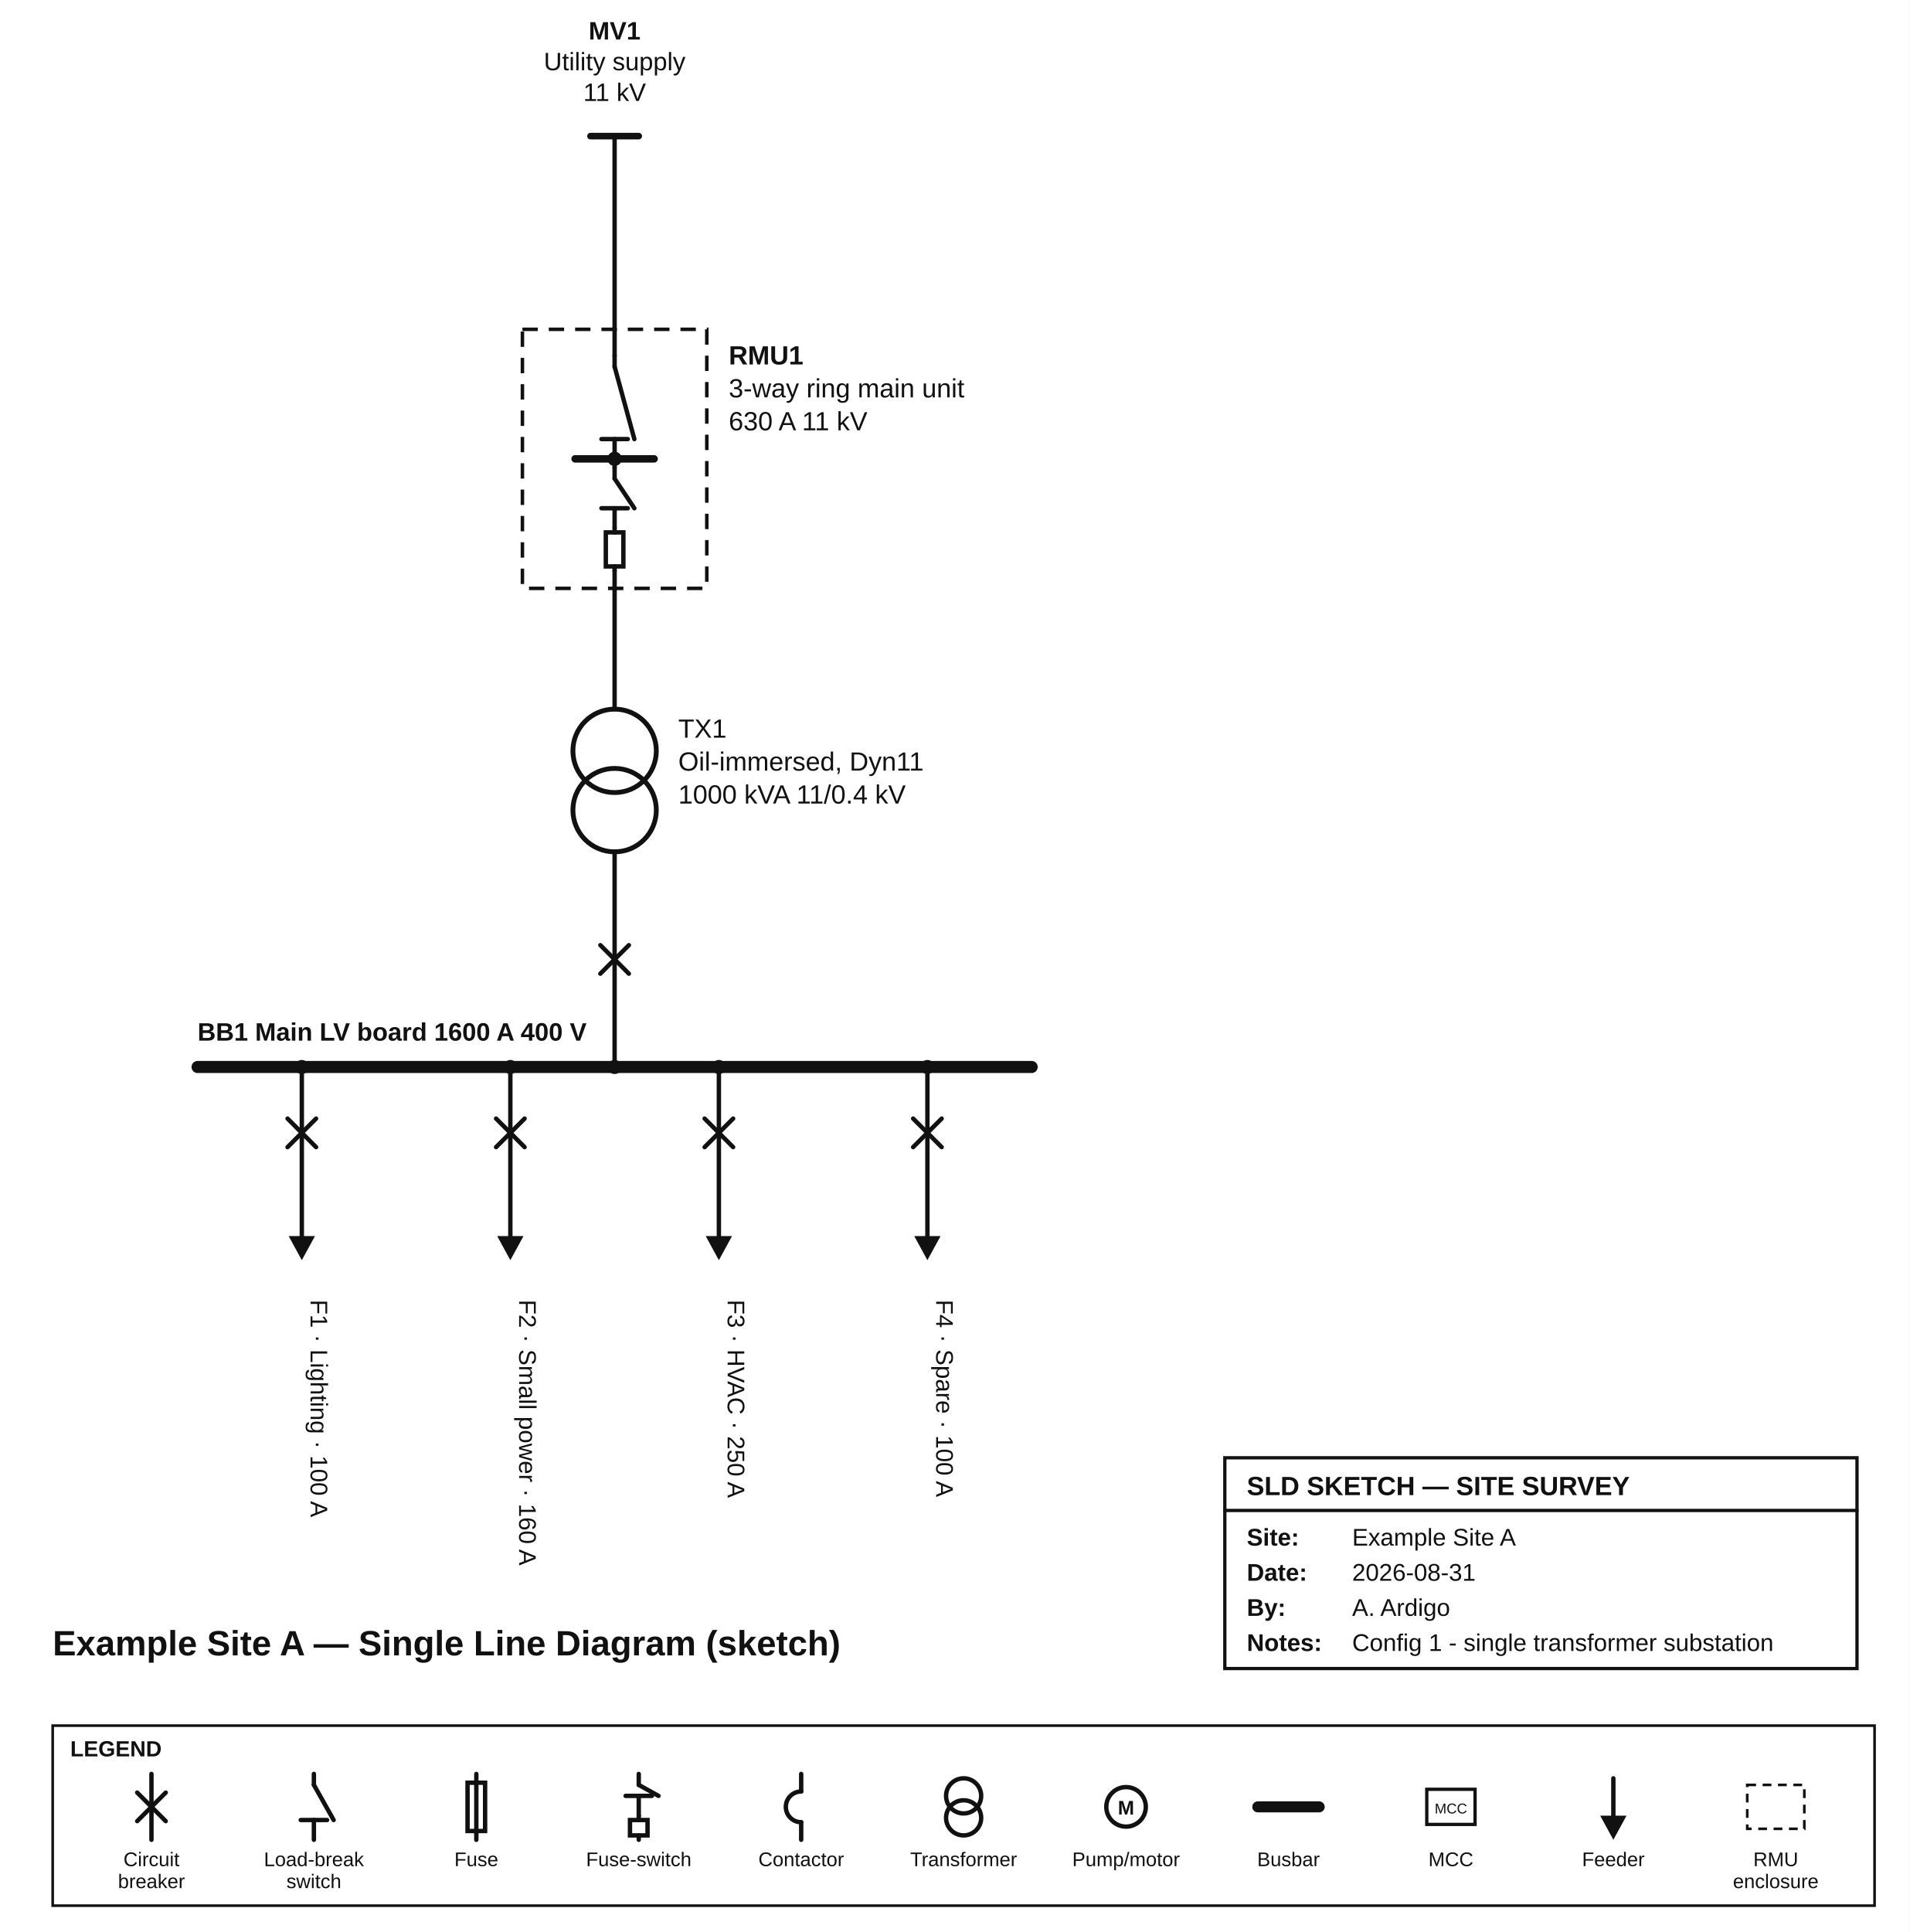
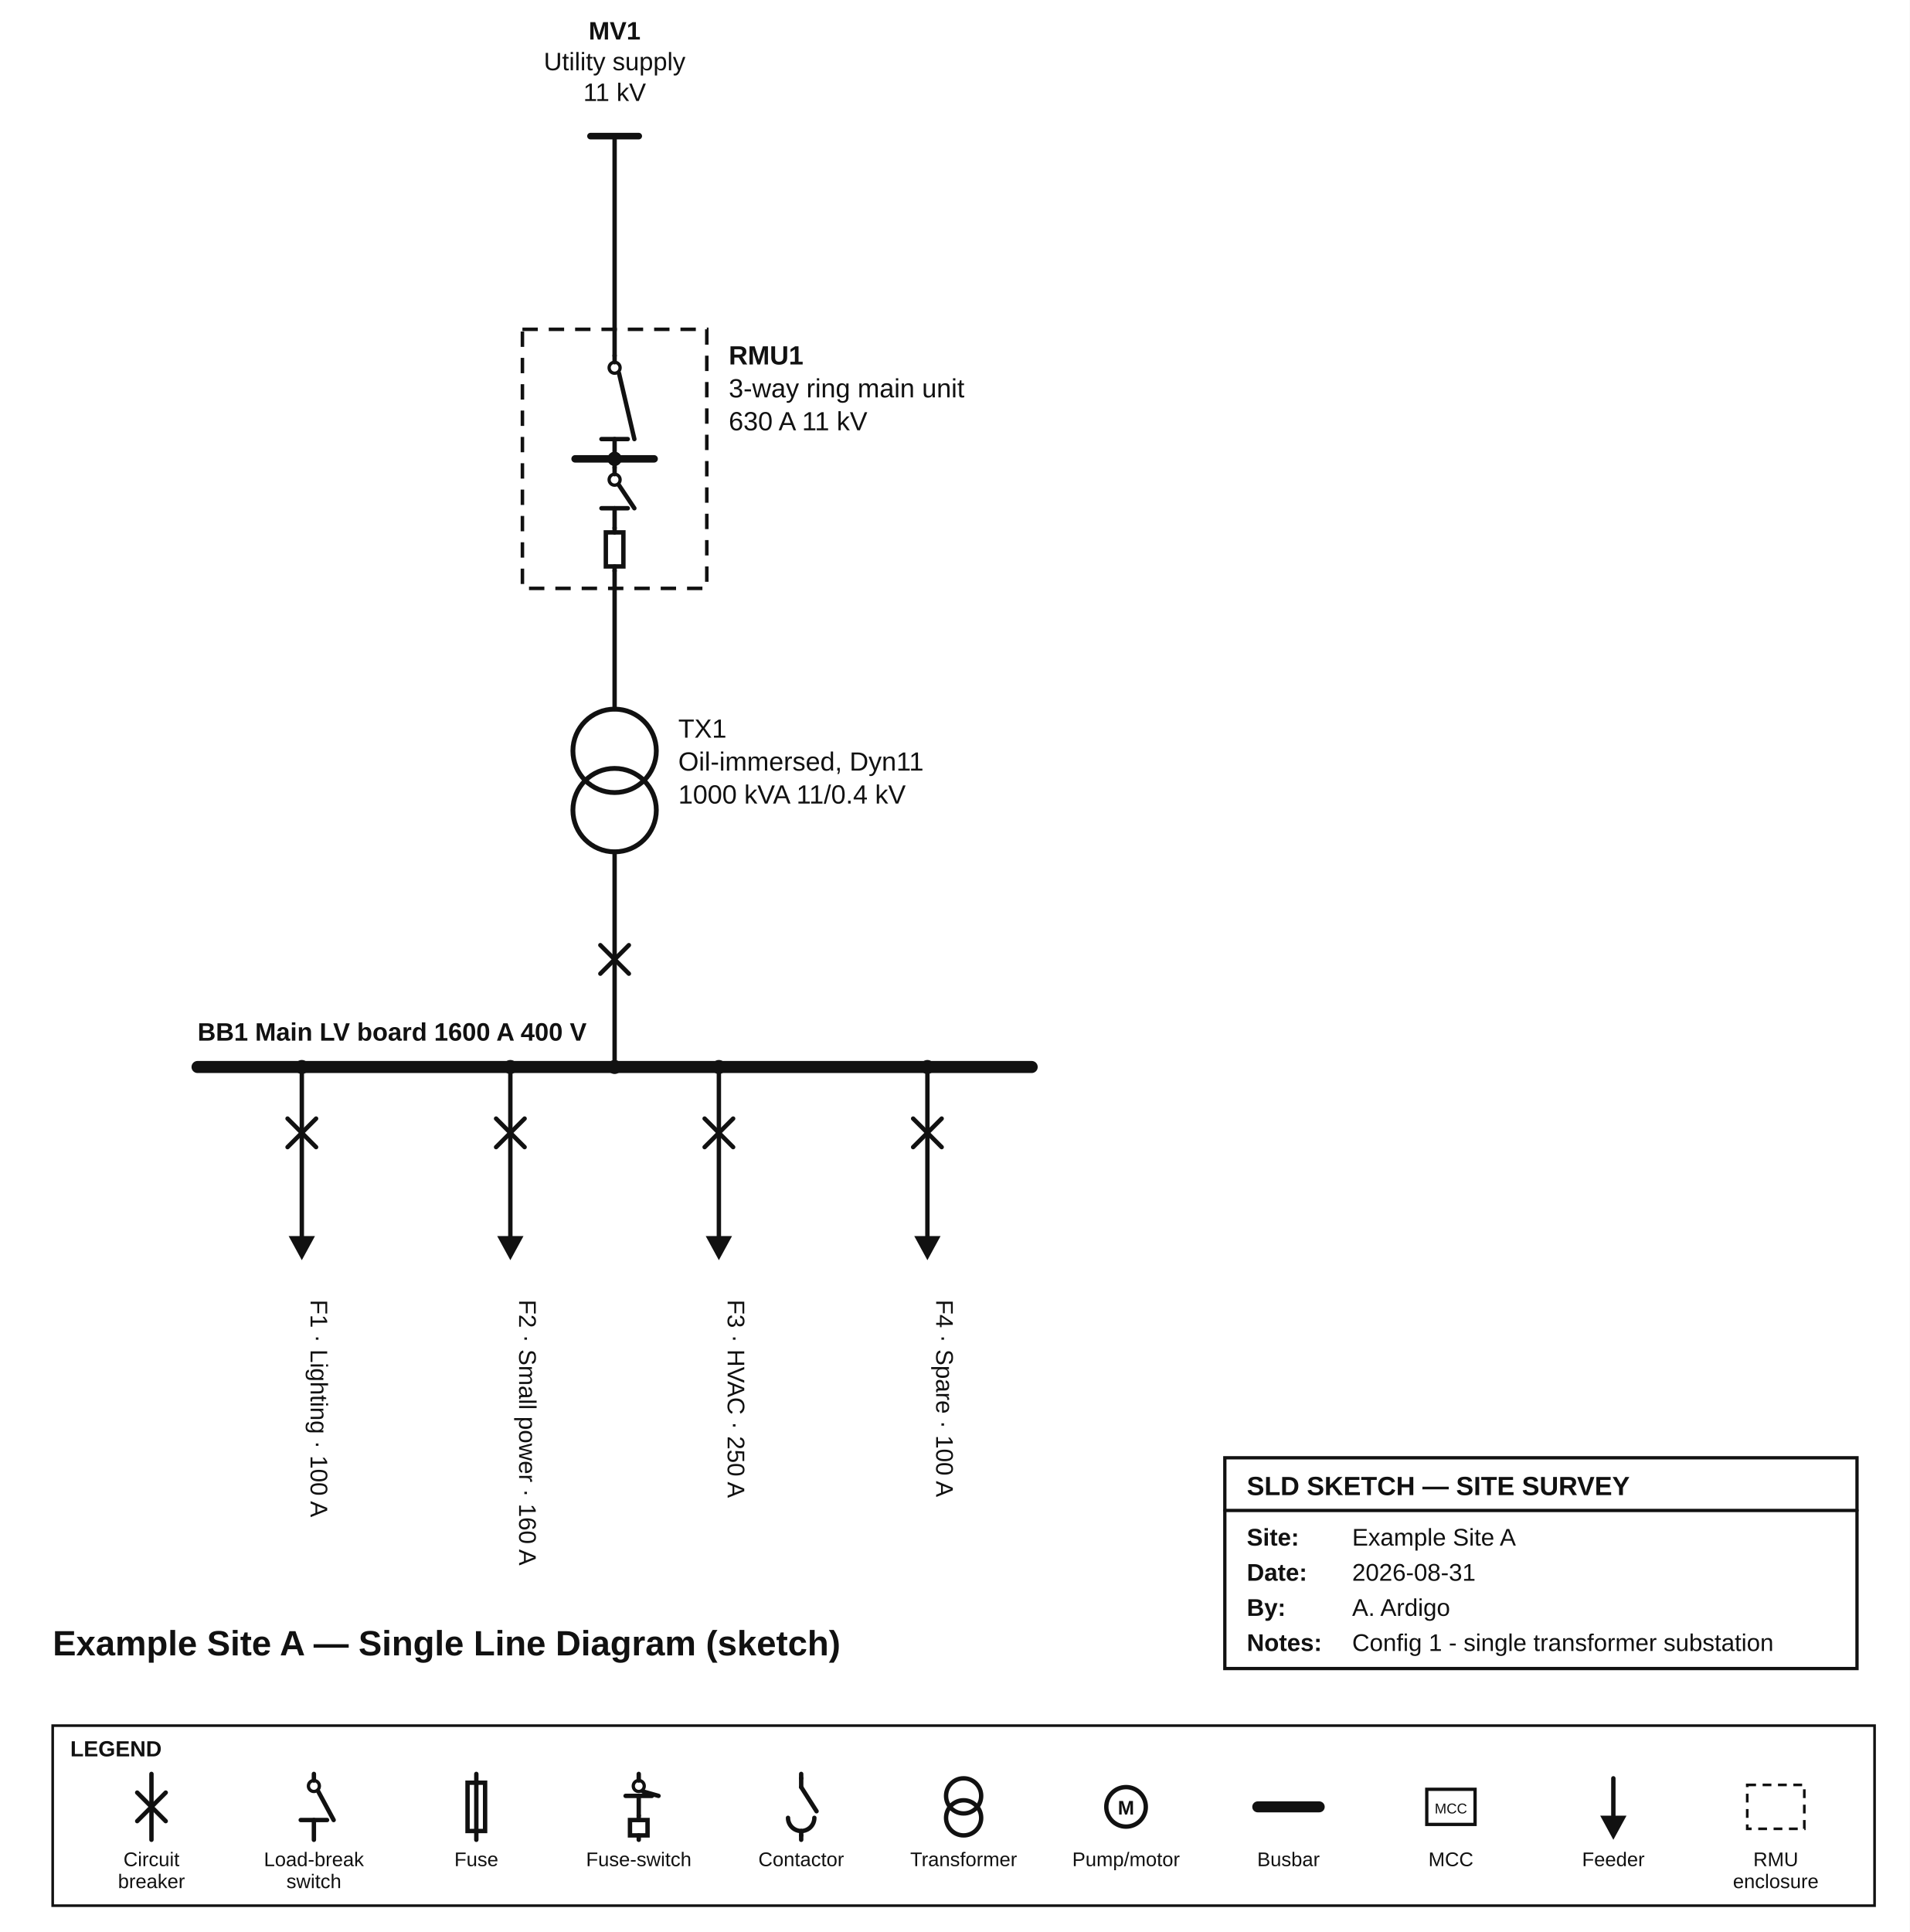
<svg xmlns="http://www.w3.org/2000/svg" width="870" height="880" viewBox="0 0 870 880">
  <rect width="100%" height="100%" fill="white" />
  <text x="24.0" y="754.0" font-family="Arial, Helvetica, sans-serif" font-size="16" fill="#111" text-anchor="start" font-weight="bold">Example Site A — Single Line Diagram (sketch)</text>
  <rect x="238.0" y="150.0" width="84.0" height="118.0" fill="none" stroke="#111" stroke-width="1.6" stroke-dasharray="7 5" />
  <line x1="262.0" y1="209.0" x2="298.0" y2="209.0" stroke="#111" stroke-width="3.4" stroke-linecap="round" />
-   <line x1="280.0" y1="162.0" x2="280.0" y2="167.0" stroke="#111" stroke-width="2" stroke-linecap="round" />
-   <line x1="280.0" y1="167.0" x2="289.0" y2="200.0" stroke="#111" stroke-width="2" stroke-linecap="round" />
+   <line x1="280.0" y1="162.0" x2="280.0" y2="165.0" stroke="#111" stroke-width="2" stroke-linecap="round" />
+   <circle cx="280.0" cy="167.5" r="2.5" fill="none" stroke="#111" stroke-width="1.5" />
+   <line x1="282.0" y1="170.0" x2="289.0" y2="200.0" stroke="#111" stroke-width="2" stroke-linecap="round" />
  <line x1="274.0" y1="200.0" x2="286.0" y2="200.0" stroke="#111" stroke-width="2" stroke-linecap="round" />
  <line x1="280.0" y1="200.0" x2="280.0" y2="209.0" stroke="#111" stroke-width="2" stroke-linecap="round" />
  <line x1="280.0" y1="150.0" x2="280.0" y2="162.0" stroke="#111" stroke-width="2" stroke-linecap="round" />
  <circle cx="280.0" cy="209.0" r="3.2" fill="#111" />
-   <line x1="280.0" y1="213.0" x2="280.0" y2="218.0" stroke="#111" stroke-width="2" stroke-linecap="round" />
-   <line x1="280.0" y1="218.0" x2="289.0" y2="231.5" stroke="#111" stroke-width="2" stroke-linecap="round" />
+   <line x1="280.0" y1="213.0" x2="280.0" y2="216.0" stroke="#111" stroke-width="2" stroke-linecap="round" />
+   <circle cx="280.0" cy="218.5" r="2.5" fill="none" stroke="#111" stroke-width="1.5" />
+   <line x1="282.0" y1="221.0" x2="289.0" y2="231.5" stroke="#111" stroke-width="2" stroke-linecap="round" />
  <line x1="274.0" y1="231.5" x2="286.0" y2="231.5" stroke="#111" stroke-width="2" stroke-linecap="round" />
  <line x1="280.0" y1="231.5" x2="280.0" y2="240.5" stroke="#111" stroke-width="2" stroke-linecap="round" />
  <rect x="276.0" y="242.5" width="8.0" height="15.5" fill="none" stroke="#111" stroke-width="2" />
  <line x1="280.0" y1="240.5" x2="280.0" y2="242.5" stroke="#111" stroke-width="2" stroke-linecap="round" />
  <line x1="280.0" y1="258.0" x2="280.0" y2="260.0" stroke="#111" stroke-width="2" stroke-linecap="round" />
  <line x1="280.0" y1="209.0" x2="280.0" y2="213.0" stroke="#111" stroke-width="2" stroke-linecap="round" />
  <line x1="280.0" y1="260.0" x2="280.0" y2="268.0" stroke="#111" stroke-width="2" stroke-linecap="round" />
  <circle cx="280.0" cy="209.0" r="3.2" fill="#111" />
  <text x="332.0" y="166.0" font-family="Arial, Helvetica, sans-serif" font-size="12" fill="#111" text-anchor="start" font-weight="bold">RMU1</text>
  <text x="332.0" y="181.0" font-family="Arial, Helvetica, sans-serif" font-size="12" fill="#111" text-anchor="start">3-way ring main unit</text>
  <text x="332.0" y="196.0" font-family="Arial, Helvetica, sans-serif" font-size="12" fill="#111" text-anchor="start">630 A 11 kV</text>
  <line x1="269.0" y1="62.0" x2="291.0" y2="62.0" stroke="#111" stroke-width="3" stroke-linecap="round" />
  <text x="280.0" y="18.0" font-family="Arial, Helvetica, sans-serif" font-size="11.5" fill="#111" text-anchor="middle" font-weight="bold">MV1</text>
  <text x="280.0" y="32.0" font-family="Arial, Helvetica, sans-serif" font-size="11.5" fill="#111" text-anchor="middle">Utility supply</text>
  <text x="280.0" y="46.0" font-family="Arial, Helvetica, sans-serif" font-size="11.5" fill="#111" text-anchor="middle">11 kV</text>
  <line x1="280.0" y1="62.0" x2="280.0" y2="150.0" stroke="#111" stroke-width="2" stroke-linecap="round" />
  <circle cx="280.0" cy="342.0" r="19" fill="none" stroke="#111" stroke-width="2.2" />
  <circle cx="280.0" cy="369.0" r="19" fill="none" stroke="#111" stroke-width="2.2" />
  <text x="309.0" y="336.0" font-family="Arial, Helvetica, sans-serif" font-size="12" fill="#111" text-anchor="start">TX1</text>
  <text x="309.0" y="351.0" font-family="Arial, Helvetica, sans-serif" font-size="12" fill="#111" text-anchor="start">Oil-immersed, Dyn11</text>
  <text x="309.0" y="366.0" font-family="Arial, Helvetica, sans-serif" font-size="12" fill="#111" text-anchor="start">1000 kVA 11/0.4 kV</text>
  <line x1="280.0" y1="268.0" x2="280.0" y2="323.0" stroke="#111" stroke-width="2" stroke-linecap="round" />
  <line x1="273.5" y1="430.5" x2="286.5" y2="443.5" stroke="#111" stroke-width="2" stroke-linecap="round" />
  <line x1="273.5" y1="443.5" x2="286.5" y2="430.5" stroke="#111" stroke-width="2" stroke-linecap="round" />
  <line x1="280.0" y1="388.0" x2="280.0" y2="437.0" stroke="#111" stroke-width="2" stroke-linecap="round" />
  <line x1="280.0" y1="437.0" x2="280.0" y2="486.0" stroke="#111" stroke-width="2" stroke-linecap="round" />
  <circle cx="280.0" cy="486.0" r="3.2" fill="#111" />
  <line x1="90.0" y1="486.0" x2="470.0" y2="486.0" stroke="#111" stroke-width="5.5" stroke-linecap="round" />
  <text x="90.0" y="474.0" font-family="Arial, Helvetica, sans-serif" font-size="11.5" fill="#111" text-anchor="start" font-weight="bold">BB1 Main LV board 1600 A 400 V</text>
  <circle cx="137.5" cy="486.0" r="3.2" fill="#111" />
  <line x1="131.0" y1="509.5" x2="144.0" y2="522.5" stroke="#111" stroke-width="2" stroke-linecap="round" />
  <line x1="131.0" y1="522.5" x2="144.0" y2="509.5" stroke="#111" stroke-width="2" stroke-linecap="round" />
  <line x1="137.5" y1="486.0" x2="137.5" y2="516.0" stroke="#111" stroke-width="2" stroke-linecap="round" />
  <line x1="137.5" y1="516.0" x2="137.5" y2="564.0" stroke="#111" stroke-width="2" stroke-linecap="round" />
  <polygon points="131.5,563.0 143.5,563.0 137.5,574.0" fill="#111" />
  <text x="0" y="0" transform="translate(141.5,592.0) rotate(90)" font-family="Arial, Helvetica, sans-serif" font-size="11" fill="#111" text-anchor="start">F1 · Lighting · 100 A</text>
  <circle cx="232.5" cy="486.0" r="3.2" fill="#111" />
  <line x1="226.0" y1="509.5" x2="239.0" y2="522.5" stroke="#111" stroke-width="2" stroke-linecap="round" />
  <line x1="226.0" y1="522.5" x2="239.0" y2="509.5" stroke="#111" stroke-width="2" stroke-linecap="round" />
  <line x1="232.5" y1="486.0" x2="232.5" y2="516.0" stroke="#111" stroke-width="2" stroke-linecap="round" />
  <line x1="232.5" y1="516.0" x2="232.5" y2="564.0" stroke="#111" stroke-width="2" stroke-linecap="round" />
  <polygon points="226.5,563.0 238.5,563.0 232.5,574.0" fill="#111" />
  <text x="0" y="0" transform="translate(236.5,592.0) rotate(90)" font-family="Arial, Helvetica, sans-serif" font-size="11" fill="#111" text-anchor="start">F2 · Small power · 160 A</text>
  <circle cx="327.5" cy="486.0" r="3.2" fill="#111" />
  <line x1="321.0" y1="509.5" x2="334.0" y2="522.5" stroke="#111" stroke-width="2" stroke-linecap="round" />
  <line x1="321.0" y1="522.5" x2="334.0" y2="509.5" stroke="#111" stroke-width="2" stroke-linecap="round" />
  <line x1="327.5" y1="486.0" x2="327.5" y2="516.0" stroke="#111" stroke-width="2" stroke-linecap="round" />
  <line x1="327.5" y1="516.0" x2="327.5" y2="564.0" stroke="#111" stroke-width="2" stroke-linecap="round" />
  <polygon points="321.5,563.0 333.5,563.0 327.5,574.0" fill="#111" />
  <text x="0" y="0" transform="translate(331.5,592.0) rotate(90)" font-family="Arial, Helvetica, sans-serif" font-size="11" fill="#111" text-anchor="start">F3 · HVAC · 250 A</text>
  <circle cx="422.5" cy="486.0" r="3.2" fill="#111" />
  <line x1="416.0" y1="509.5" x2="429.0" y2="522.5" stroke="#111" stroke-width="2" stroke-linecap="round" />
  <line x1="416.0" y1="522.5" x2="429.0" y2="509.5" stroke="#111" stroke-width="2" stroke-linecap="round" />
  <line x1="422.5" y1="486.0" x2="422.5" y2="516.0" stroke="#111" stroke-width="2" stroke-linecap="round" />
  <line x1="422.5" y1="516.0" x2="422.5" y2="564.0" stroke="#111" stroke-width="2" stroke-linecap="round" />
  <polygon points="416.5,563.0 428.5,563.0 422.5,574.0" fill="#111" />
  <text x="0" y="0" transform="translate(426.5,592.0) rotate(90)" font-family="Arial, Helvetica, sans-serif" font-size="11" fill="#111" text-anchor="start">F4 · Spare · 100 A</text>
  <rect x="558.0" y="664.0" width="288.0" height="96.0" fill="none" stroke="#111" stroke-width="1.5" />
  <line x1="558.0" y1="688.0" x2="846.0" y2="688.0" stroke="#111" stroke-width="1.5" stroke-linecap="round" />
  <text x="568.0" y="681.0" font-family="Arial, Helvetica, sans-serif" font-size="12" fill="#111" text-anchor="start" font-weight="bold">SLD SKETCH — SITE SURVEY</text>
  <text x="568.0" y="704.0" font-family="Arial, Helvetica, sans-serif" font-size="11" fill="#111" text-anchor="start" font-weight="bold">Site:</text>
  <text x="616.0" y="704.0" font-family="Arial, Helvetica, sans-serif" font-size="11" fill="#111" text-anchor="start">Example Site A</text>
  <text x="568.0" y="720.0" font-family="Arial, Helvetica, sans-serif" font-size="11" fill="#111" text-anchor="start" font-weight="bold">Date:</text>
  <text x="616.0" y="720.0" font-family="Arial, Helvetica, sans-serif" font-size="11" fill="#111" text-anchor="start">2026-08-31</text>
  <text x="568.0" y="736.0" font-family="Arial, Helvetica, sans-serif" font-size="11" fill="#111" text-anchor="start" font-weight="bold">By:</text>
  <text x="616.0" y="736.0" font-family="Arial, Helvetica, sans-serif" font-size="11" fill="#111" text-anchor="start">A. Ardigo</text>
  <text x="568.0" y="752.0" font-family="Arial, Helvetica, sans-serif" font-size="11" fill="#111" text-anchor="start" font-weight="bold">Notes:</text>
  <text x="616.0" y="752.0" font-family="Arial, Helvetica, sans-serif" font-size="11" fill="#111" text-anchor="start">Config 1 - single transformer substation</text>
  <rect x="24.0" y="786.0" width="830.0" height="82.0" fill="none" stroke="#111" stroke-width="1.2" />
  <text x="32.0" y="800.0" font-family="Arial, Helvetica, sans-serif" font-size="10" fill="#111" text-anchor="start" font-weight="bold">LEGEND</text>
  <line x1="62.5" y1="816.5" x2="75.5" y2="829.5" stroke="#111" stroke-width="2" stroke-linecap="round" />
  <line x1="62.5" y1="829.5" x2="75.5" y2="816.5" stroke="#111" stroke-width="2" stroke-linecap="round" />
  <line x1="69.0" y1="808.0" x2="69.0" y2="823.0" stroke="#111" stroke-width="2" stroke-linecap="round" />
  <line x1="69.0" y1="823.0" x2="69.0" y2="838.0" stroke="#111" stroke-width="2" stroke-linecap="round" />
  <text x="69.0" y="850.0" font-family="Arial, Helvetica, sans-serif" font-size="9" fill="#111" text-anchor="middle">Circuit</text>
  <text x="69.0" y="860.0" font-family="Arial, Helvetica, sans-serif" font-size="9" fill="#111" text-anchor="middle">breaker</text>
-   <line x1="143.0" y1="808.0" x2="143.0" y2="813.0" stroke="#111" stroke-width="2" stroke-linecap="round" />
-   <line x1="143.0" y1="813.0" x2="152.0" y2="829.0" stroke="#111" stroke-width="2" stroke-linecap="round" />
+   <line x1="143.0" y1="808.0" x2="143.0" y2="811.0" stroke="#111" stroke-width="2" stroke-linecap="round" />
+   <circle cx="143.0" cy="813.5" r="2.5" fill="none" stroke="#111" stroke-width="1.5" />
+   <line x1="145.0" y1="816.0" x2="152.0" y2="829.0" stroke="#111" stroke-width="2" stroke-linecap="round" />
  <line x1="137.0" y1="829.0" x2="149.0" y2="829.0" stroke="#111" stroke-width="2" stroke-linecap="round" />
  <line x1="143.0" y1="829.0" x2="143.0" y2="838.0" stroke="#111" stroke-width="2" stroke-linecap="round" />
  <text x="143.0" y="850.0" font-family="Arial, Helvetica, sans-serif" font-size="9" fill="#111" text-anchor="middle">Load-break</text>
  <text x="143.0" y="860.0" font-family="Arial, Helvetica, sans-serif" font-size="9" fill="#111" text-anchor="middle">switch</text>
  <rect x="213.0" y="812.0" width="8.0" height="22.0" fill="none" stroke="#111" stroke-width="2" />
  <line x1="217.0" y1="812.0" x2="217.0" y2="834.0" stroke="#111" stroke-width="2" stroke-linecap="round" />
  <line x1="217.0" y1="808.0" x2="217.0" y2="812.0" stroke="#111" stroke-width="2" stroke-linecap="round" />
  <line x1="217.0" y1="834.0" x2="217.0" y2="838.0" stroke="#111" stroke-width="2" stroke-linecap="round" />
  <text x="217.0" y="850.0" font-family="Arial, Helvetica, sans-serif" font-size="9" fill="#111" text-anchor="middle">Fuse</text>
-   <line x1="291.0" y1="808.0" x2="291.0" y2="813.0" stroke="#111" stroke-width="2" stroke-linecap="round" />
-   <line x1="291.0" y1="813.0" x2="300.0" y2="818.0" stroke="#111" stroke-width="2" stroke-linecap="round" />
+   <line x1="291.0" y1="808.0" x2="291.0" y2="811.0" stroke="#111" stroke-width="2" stroke-linecap="round" />
+   <circle cx="291.0" cy="813.5" r="2.5" fill="none" stroke="#111" stroke-width="1.5" />
+   <line x1="293.0" y1="816.0" x2="300.0" y2="818.0" stroke="#111" stroke-width="2" stroke-linecap="round" />
  <line x1="285.0" y1="818.0" x2="297.0" y2="818.0" stroke="#111" stroke-width="2" stroke-linecap="round" />
  <line x1="291.0" y1="818.0" x2="291.0" y2="827.0" stroke="#111" stroke-width="2" stroke-linecap="round" />
  <rect x="287.0" y="829.0" width="8.0" height="7.0" fill="none" stroke="#111" stroke-width="2" />
  <line x1="291.0" y1="827.0" x2="291.0" y2="829.0" stroke="#111" stroke-width="2" stroke-linecap="round" />
  <line x1="291.0" y1="836.0" x2="291.0" y2="838.0" stroke="#111" stroke-width="2" stroke-linecap="round" />
  <text x="291.0" y="850.0" font-family="Arial, Helvetica, sans-serif" font-size="9" fill="#111" text-anchor="middle">Fuse-switch</text>
-   <path d="M 365.0,830.0 A 7,7 0 0 1 365.0,816.0" fill="none" stroke="#111" stroke-width="2" stroke-linecap="round" />
-   <line x1="365.0" y1="808.0" x2="365.0" y2="816.0" stroke="#111" stroke-width="2" stroke-linecap="round" />
-   <line x1="365.0" y1="830.0" x2="365.0" y2="838.0" stroke="#111" stroke-width="2" stroke-linecap="round" />
+   <line x1="365.0" y1="810.0" x2="365.0" y2="814.0" stroke="#111" stroke-width="2" stroke-linecap="round" />
+   <line x1="365.0" y1="814.0" x2="372.0" y2="825.0" stroke="#111" stroke-width="2" stroke-linecap="round" />
+   <path d="M 359.0,828.0 A 6,6 0 0 0 371.0,828.0" fill="none" stroke="#111" stroke-width="2" stroke-linecap="round" />
+   <line x1="365.0" y1="834.0" x2="365.0" y2="836.0" stroke="#111" stroke-width="2" stroke-linecap="round" />
+   <line x1="365.0" y1="808.0" x2="365.0" y2="810.0" stroke="#111" stroke-width="2" stroke-linecap="round" />
+   <line x1="365.0" y1="836.0" x2="365.0" y2="838.0" stroke="#111" stroke-width="2" stroke-linecap="round" />
  <text x="365.0" y="850.0" font-family="Arial, Helvetica, sans-serif" font-size="9" fill="#111" text-anchor="middle">Contactor</text>
  <circle cx="439.0" cy="818.0" r="8" fill="none" stroke="#111" stroke-width="2" />
  <circle cx="439.0" cy="828.0" r="8" fill="none" stroke="#111" stroke-width="2" />
  <text x="439.0" y="850.0" font-family="Arial, Helvetica, sans-serif" font-size="9" fill="#111" text-anchor="middle">Transformer</text>
  <circle cx="513.0" cy="823.0" r="9" fill="none" stroke="#111" stroke-width="2" />
  <text x="513.0" y="826.5" font-family="Arial, Helvetica, sans-serif" font-size="9" fill="#111" text-anchor="middle" font-weight="bold">M</text>
  <text x="513.0" y="850.0" font-family="Arial, Helvetica, sans-serif" font-size="9" fill="#111" text-anchor="middle">Pump/motor</text>
  <line x1="573.0" y1="823.0" x2="601.0" y2="823.0" stroke="#111" stroke-width="5" stroke-linecap="round" />
  <text x="587.0" y="850.0" font-family="Arial, Helvetica, sans-serif" font-size="9" fill="#111" text-anchor="middle">Busbar</text>
  <rect x="650.0" y="815.0" width="22.0" height="16.0" fill="none" stroke="#111" stroke-width="1.5" />
  <text x="661.0" y="826.0" font-family="Arial, Helvetica, sans-serif" font-size="6.5" fill="#111" text-anchor="middle">MCC</text>
  <text x="661.0" y="850.0" font-family="Arial, Helvetica, sans-serif" font-size="9" fill="#111" text-anchor="middle">MCC</text>
  <line x1="735.0" y1="810.0" x2="735.0" y2="827.0" stroke="#111" stroke-width="2" stroke-linecap="round" />
  <polygon points="729.0,827.0 741.0,827.0 735.0,838.0" fill="#111" />
  <text x="735.0" y="850.0" font-family="Arial, Helvetica, sans-serif" font-size="9" fill="#111" text-anchor="middle">Feeder</text>
  <rect x="796.0" y="813.0" width="26.0" height="20.0" fill="none" stroke="#111" stroke-width="1.2" stroke-dasharray="4 3" />
  <text x="809.0" y="850.0" font-family="Arial, Helvetica, sans-serif" font-size="9" fill="#111" text-anchor="middle">RMU</text>
  <text x="809.0" y="860.0" font-family="Arial, Helvetica, sans-serif" font-size="9" fill="#111" text-anchor="middle">enclosure</text>
</svg>
